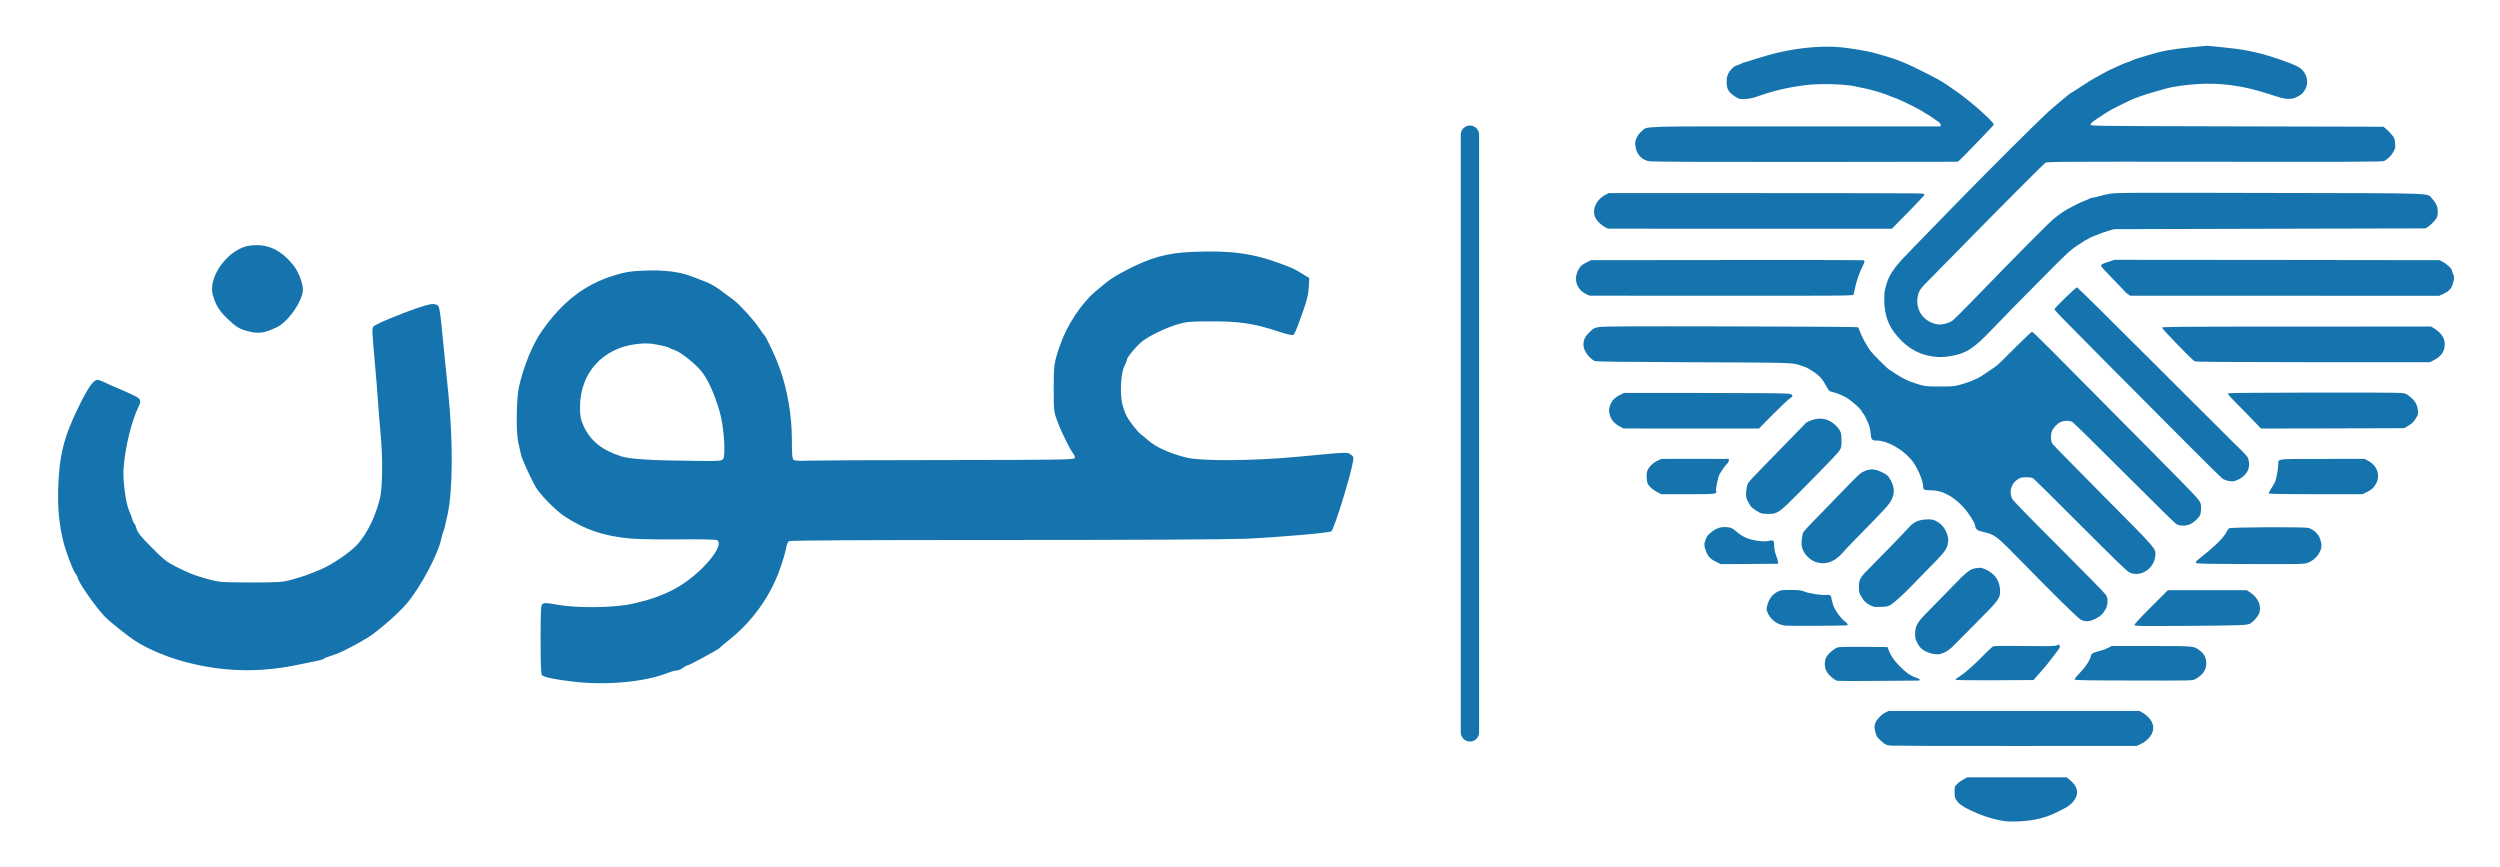
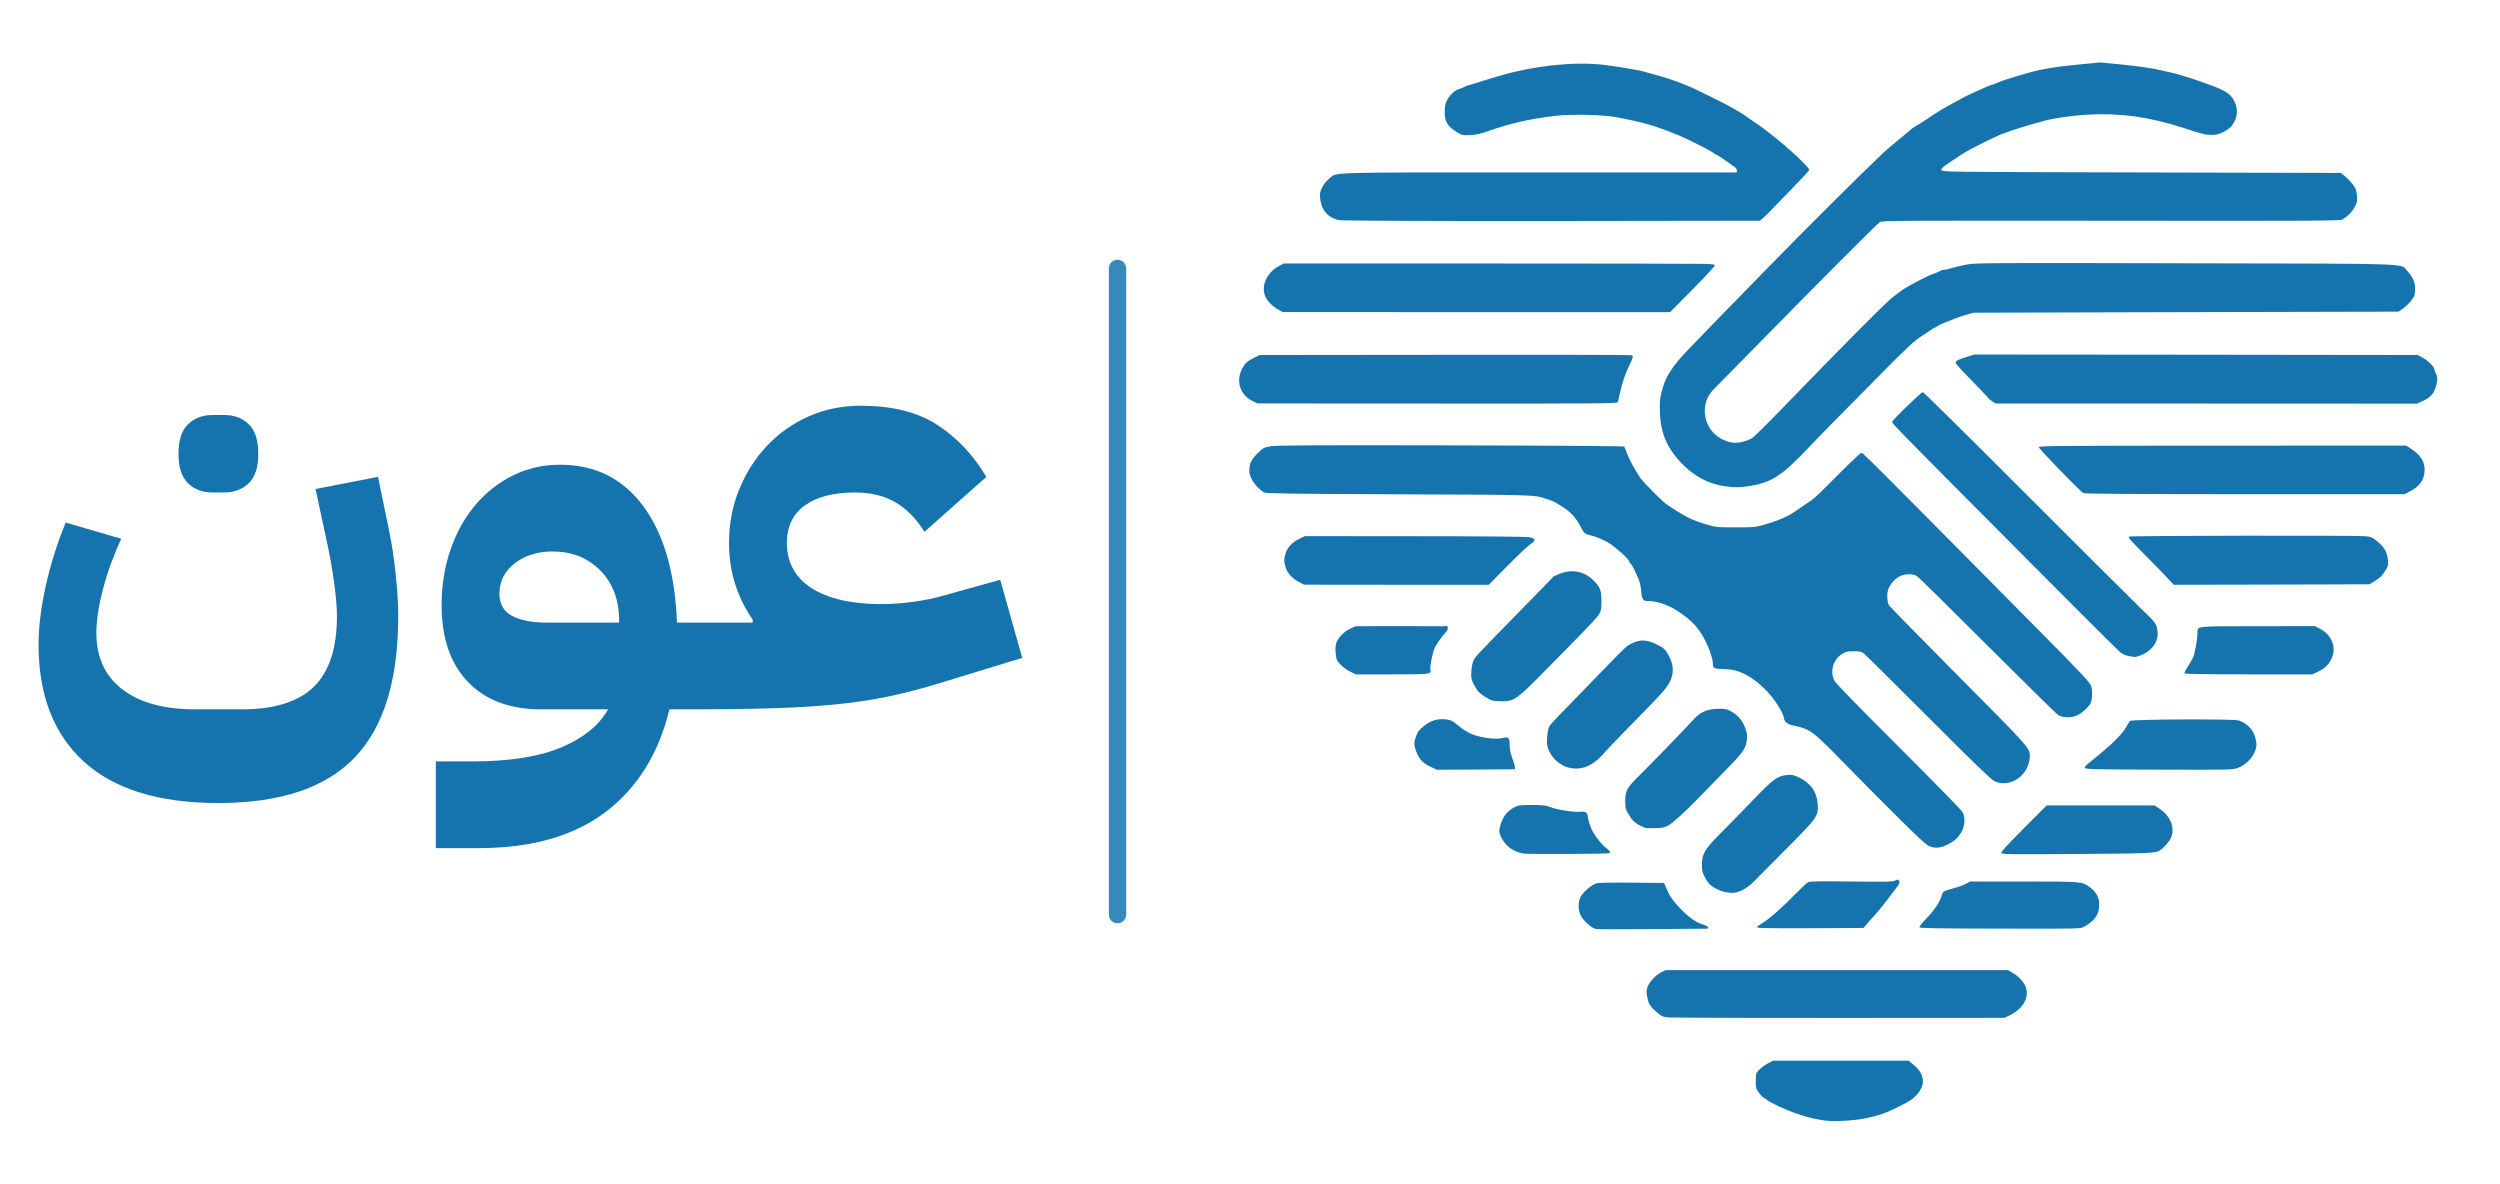
- <svg xmlns="http://www.w3.org/2000/svg" viewBox="0 0 3541 1228" width="3541" height="1228">
-   <g transform="translate(40.0,300.8) scale(1.7445)">
-     <path d="M442.5,381.0C427.2,379.2 419.5,377.6 417.2,375.8C416.3,375.0 416.0,368.0 416.0,347.0C416.0,323.2 416.2,319.1 417.5,318.0C418.8,316.9 421.0,317.0 429.8,318.6C446.5,321.5 475.6,321.1 491.0,317.7C516.2,312.1 532.5,303.6 548.0,288.1C558.4,277.7 563.2,268.3 559.3,266.2C558.2,265.6 547.0,265.3 530.0,265.5C514.9,265.7 496.9,265.4 490.0,264.9C468.4,263.2 451.8,257.7 435.0,246.5C428.1,241.9 415.3,228.8 412.0,223.0C407.2,214.3 400.9,200.4 400.1,196.7C399.6,194.4 398.6,189.8 397.8,186.5C396.0,178.1 396.3,151.4 398.4,141.9C402.1,125.2 409.5,107.0 416.9,96.5C433.9,72.3 451.8,58.5 476.0,51.1C484.7,48.4 488.7,47.8 499.5,47.3C515.3,46.6 528.3,48.1 537.6,51.6C550.3,56.4 551.5,56.9 555.0,58.7C558.3,60.4 562.6,63.5 572.8,71.2C578.0,75.2 589.4,87.7 593.5,94.0C595.1,96.5 596.9,99.0 597.5,99.5C599.1,100.9 606.7,117.0 609.9,125.9C616.3,143.4 620.0,164.8 620.0,184.3C620.0,196.2 620.3,200.0 621.4,200.9C622.3,201.6 625.8,201.9 631.6,201.6C636.5,201.4 687.4,201.1 744.8,201.1C837.6,201.0 849.1,200.8 849.7,199.5C850.0,198.6 849.6,197.2 848.7,196.2C846.2,193.4 838.6,177.9 835.5,169.4C832.7,161.8 832.6,160.8 832.6,143.0C832.6,124.0 832.9,121.8 837.7,108.0C843.3,91.8 854.7,74.4 865.9,64.7C877.9,54.5 880.5,52.7 891.2,47.1C910.8,36.8 924.6,32.9 945.0,32.1C975.7,30.8 993.7,33.1 1016.2,41.4C1026.4,45.1 1027.5,45.6 1035.3,50.4L1040.1,53.3L1039.7,60.9C1039.4,66.6 1038.2,71.5 1034.8,81.0C1028.7,97.9 1028.2,99.0 1026.7,99.6C1025.9,99.9 1020.6,98.6 1014.9,96.7C995.3,90.2 984.0,88.5 961.5,88.5C943.5,88.5 940.7,88.7 933.5,90.8C924.0,93.6 911.2,99.7 905.0,104.3C900.3,107.8 892.1,117.6 892.0,119.7C892.0,120.4 891.1,122.6 890.0,124.7C887.3,129.9 886.3,145.7 888.0,154.2C888.7,157.7 890.3,162.5 891.6,165.0C894.0,169.8 901.0,178.6 904.1,180.8C905.1,181.5 907.4,183.4 909.1,184.9C915.1,190.4 926.9,195.8 940.4,199.1C952.4,202.1 994.6,201.8 1030.0,198.5C1072.1,194.5 1070.7,194.6 1073.6,196.5C1076.0,198.0 1076.2,198.6 1075.6,202.3C1073.7,214.1 1060.1,257.7 1058.0,259.0C1055.9,260.3 1013.3,263.9 988.5,265.0C973.2,265.6 896.4,266.0 791.1,266.0C672.5,266.0 618.3,266.3 617.5,267.0C616.8,267.6 615.9,269.7 615.5,271.8C614.7,276.2 612.6,283.3 609.8,291.0C602.1,312.2 587.6,332.3 569.7,346.6C565.7,349.8 562.0,352.9 561.5,353.6C560.2,355.0 536.3,368.0 534.8,368.0C534.3,368.0 532.7,368.9 531.3,370.0C529.9,371.1 527.6,372.0 526.3,372.0C525.0,372.0 521.8,372.9 519.2,373.9C501.0,381.3 469.2,384.2 442.5,381.0Z M160.0,370.9C132.6,368.3 105.6,359.8 86.5,347.7C81.8,344.7 66.3,332.4 63.0,329.1C55.0,321.0 40.0,299.4 40.0,296.2C40.0,295.7 39.2,294.2 38.1,292.9C36.0,290.1 30.4,275.1 28.3,266.5C25.0,252.5 23.9,240.6 24.3,224.5C25.1,197.7 28.8,182.6 40.6,158.5C48.4,142.5 52.9,136.0 56.1,136.0C57.2,136.0 59.8,136.9 61.8,137.9C63.8,139.0 68.0,140.8 71.0,142.1C74.0,143.3 79.8,145.8 83.8,147.7C91.5,151.3 92.2,152.4 89.6,157.7C84.0,169.0 78.6,190.9 77.4,207.7C76.6,217.0 79.2,236.4 82.0,242.5C83.0,244.7 84.2,247.8 84.5,249.3C84.9,250.8 85.6,252.3 86.1,252.6C86.6,252.8 87.4,254.9 88.0,257.0C88.8,260.0 91.7,263.6 100.3,272.2C109.8,281.8 112.8,284.1 120.0,287.7C131.3,293.3 134.7,294.7 146.0,297.8C155.1,300.3 156.7,300.4 180.5,300.5C203.7,300.5 206.1,300.3 214.0,298.2C218.7,296.9 224.1,295.2 226.0,294.5C227.9,293.7 232.6,291.9 236.3,290.4C245.7,286.8 262.2,275.6 267.8,269.0C275.7,259.8 282.1,246.4 285.6,232.0C287.7,223.5 287.9,198.6 286.1,179.9C285.5,174.2 284.6,162.5 284.0,154.0C283.4,145.5 282.3,131.5 281.5,123.0C279.1,96.7 279.0,94.4 280.3,92.7C281.8,90.8 302.1,82.3 316.5,77.5C325.1,74.6 328.1,74.0 330.5,74.7C334.1,75.7 333.9,74.4 337.4,110.5C338.8,124.8 340.4,140.8 341.0,146.1C344.9,184.6 344.8,225.0 340.6,244.8C339.2,251.5 337.7,257.8 337.2,258.8C336.7,259.7 336.0,262.1 335.6,264.0C333.2,276.8 319.0,303.6 307.4,317.5C300.3,325.9 283.3,340.7 275.0,345.7C263.3,352.7 251.6,358.5 245.9,360.0C243.5,360.7 240.9,361.7 240.2,362.3C239.5,362.9 237.0,363.7 234.7,364.1C232.4,364.5 226.2,365.8 221.0,366.9C199.9,371.5 180.0,372.8 160.0,370.9Z M564.1,200.4C566.5,197.5 564.8,173.0 561.3,161.5C556.8,146.2 551.2,134.2 545.8,128.1C540.5,122.0 529.3,113.2 525.0,111.9C523.1,111.3 521.0,110.4 520.4,109.9C519.8,109.4 515.6,108.3 511.1,107.5C504.6,106.2 501.1,106.1 494.1,106.9C466.5,110.0 448.0,130.5 448.0,158.0C448.0,165.5 448.4,167.7 450.8,173.2C456.4,185.5 465.7,193.0 481.5,198.1C489.0,200.4 506.6,201.5 545.1,201.8C560.1,202.0 563.0,201.8 564.1,200.4Z M178.0,96.4C171.2,94.6 168.4,92.8 161.0,85.6C154.8,79.6 151.9,74.7 149.8,66.7C145.9,51.8 162.8,29.4 179.7,27.0C193.9,25.1 205.0,30.1 215.4,43.1C219.4,48.2 223.0,57.4 223.0,62.7C223.0,71.7 211.0,89.0 201.8,93.3C191.4,98.2 186.9,98.8 178.0,96.4Z" fill="#1574AD" fill-rule="evenodd" />
+ <svg xmlns="http://www.w3.org/2000/svg" viewBox="0 0 2595 1228" width="2595" height="1228">
+   <g transform="translate(19.0,736.3) scale(0.60026)">
+     <path d="M346 162Q192 162 113.5 90.5Q35 19 35 -112Q35 -157 47.5 -213.5Q60 -270 82 -323L178 -295Q158 -252 146.5 -208.0Q135 -164 135 -132Q135 -69 180.0 -34.5Q225 0 306 0H386Q471 0 511.0 -39.0Q551 -78 551 -161Q551 -184 546.0 -220.0Q541 -256 534 -288L514 -381L622 -402L641 -310Q648 -277 652.5 -234.5Q657 -192 657 -161Q657 5 581.5 83.5Q506 162 346 162ZM336 -375Q310 -375 293.5 -391.0Q277 -407 277 -442Q277 -477 293.5 -493.0Q310 -509 336 -509H356Q382 -509 398.5 -493.0Q415 -477 415 -442Q415 -407 398.5 -391.0Q382 -375 356 -375ZM722 90H786Q881 90 938.5 66.0Q996 42 1020 0H904Q823 0 777.5 -47.5Q732 -95 732 -180Q732 -232 747.5 -276.5Q763 -321 790.5 -353.5Q818 -386 855.5 -404.5Q893 -423 937 -423Q1028 -423 1081.0 -351.0Q1134 -279 1139 -150H1190V-30L1160 0H1126Q1098 115 1015.5 177.5Q933 240 796 240H722ZM832 -200Q832 -173 854.0 -161.5Q876 -150 914 -150H1039V-153Q1039 -207 1006.5 -240.0Q974 -273 924 -273Q885 -273 858.5 -252.5Q832 -232 832 -200ZM1160 -120 1190 -150H1270V-155Q1250 -184 1239.5 -217.0Q1229 -250 1229 -288Q1229 -337 1246.5 -380.0Q1264 -423 1294.5 -455.5Q1325 -488 1366.5 -506.5Q1408 -525 1457 -525Q1538 -525 1589.0 -492.0Q1640 -459 1674 -402L1567 -307Q1545 -342 1516.0 -358.5Q1487 -375 1447 -375Q1391 -375 1360.0 -352.5Q1329 -330 1329 -288Q1329 -237 1372.0 -209.5Q1415 -182 1493 -182Q1519 -182 1548.0 -186.0Q1577 -190 1601 -197L1698 -224L1736 -89L1589 -44Q1546 -31 1506.0 -22.5Q1466 -14 1418.0 -9.0Q1370 -4 1308.0 -2.0Q1246 0 1160 0Z" fill="#1574AD" />
  </g>
-   <rect x="2069.0" y="177.8" width="26" height="872.5" rx="13.0" fill="#1574AD" />
-   <g transform="translate(2205.0,40)">
+   <rect x="1151.0" y="269.6" width="18" height="688.8" rx="9.0" fill="#1574AD" opacity=".85" />
+   <g transform="translate(1259.0,40)">
    <path d="M635.0,1123.1C624.2,1121.5 617.3,1119.8 605.5,1115.8C594.9,1112.2 579.0,1104.8 575.1,1101.7C574.4,1101.1 572.9,1100.1 571.8,1099.5C570.7,1099.0 568.3,1096.5 566.6,1094.2C563.8,1090.2 563.5,1089.2 563.5,1082.0C563.5,1074.3 563.6,1074.0 567.0,1070.5C568.9,1068.5 572.9,1065.6 575.9,1063.9L581.4,1061.0L651.8,1061.0L722.2,1061.0L726.8,1064.8C739.4,1075.1 740.4,1086.7 729.3,1097.7C725.0,1102.0 723.4,1103.0 709.2,1110.0C698.3,1115.4 691.8,1117.7 678.5,1120.6C666.5,1123.2 644.8,1124.5 635.0,1123.1Z M473.4,1016.1C466.8,1015.5 466.0,1015.2 460.8,1010.7C453.7,1004.6 452.4,1002.7 450.9,995.2C449.8,990.2 449.9,988.4 451.0,984.8C452.9,979.3 459.1,972.5 465.2,969.4L469.9,967.0L647.6,967.0L825.3,967.0L830.5,970.0C836.4,973.4 842.1,979.7 843.8,984.9C847.6,995.8 840.5,1007.7 826.3,1014.3L821.5,1016.5L651.0,1016.6C557.2,1016.7 477.3,1016.4 473.4,1016.1Z M397.6,924.3C393.7,923.7 385.4,916.6 382.3,911.2C378.8,905.2 378.7,896.0 382.1,890.2C385.1,885.2 393.4,878.3 398.0,876.9C400.2,876.3 414.2,876.0 434.9,876.2L468.4,876.5L470.4,881.5C473.8,889.7 477.4,895.0 485.2,903.1C494.1,912.3 501.5,917.5 508.6,919.6C514.1,921.2 516.1,924.0 511.8,924.0C510.5,924.0 485.0,924.2 455.0,924.4C425.0,924.7 399.2,924.6 397.6,924.3Z M565.9,923.0C565.2,922.5 564.8,921.9 565.0,921.7C565.3,921.5 568.1,919.7 571.3,917.6C578.8,912.7 591.8,901.2 605.0,887.6C610.8,881.7 616.6,876.3 618.0,875.6C619.9,874.8 631.4,874.6 663.0,875.0C699.6,875.4 705.9,875.3 708.3,874.0C710.7,872.7 711.1,872.7 712.0,874.0C713.2,875.8 712.7,877.3 709.9,880.9C708.8,882.3 704.5,888.0 700.4,893.5C696.3,899.0 689.8,906.9 686.0,911.0C682.3,915.1 678.3,919.6 677.3,920.9L675.4,923.2L621.3,923.5C591.6,923.7 566.7,923.4 565.9,923.0Z M733.4,922.5C733.1,921.9 736.0,918.2 739.7,914.3C748.5,905.4 754.8,896.0 756.5,889.5C757.7,885.2 758.2,884.9 771.0,881.4C774.6,880.5 779.4,878.6 781.7,877.3L785.9,875.0L842.2,875.0C903.9,875.1 902.0,874.9 910.7,881.3C917.0,885.9 920.0,891.8 920.0,899.4C920.0,909.0 915.0,916.2 904.4,921.9C900.5,924.1 900.3,924.1 817.2,923.9C751.2,923.8 733.8,923.5 733.4,922.5Z M532.5,886.1C527.3,885.2 520.3,882.0 516.5,878.7C514.8,877.3 512.1,873.5 510.5,870.3C508.0,865.4 507.5,863.4 507.6,857.5C507.7,846.2 510.4,841.6 526.7,825.2C534.3,817.6 549.5,802.1 560.4,790.7C582.0,768.3 585.6,765.6 596.1,764.4C600.7,763.9 602.4,764.3 608.0,766.8C620.1,772.4 627.0,782.0 627.8,794.6C628.6,807.1 627.2,809.0 595.1,841.2C579.9,856.4 564.9,871.6 561.6,874.9C557.8,878.9 553.5,882.0 549.4,884.0C543.0,887.0 540.0,887.4 532.5,886.1Z M322.5,846.0C311.3,844.2 302.5,837.4 298.4,827.1C296.8,823.1 296.8,822.5 298.5,816.4C300.7,808.2 305.5,801.9 312.3,798.3C317.3,795.7 318.0,795.6 331.6,795.6C343.6,795.7 346.3,796.1 350.4,797.8C356.2,800.4 375.8,803.4 381.7,802.6C386.4,802.0 389.0,803.6 389.0,807.3C389.1,809.9 392.2,819.7 394.2,823.1C397.5,829.0 405.1,838.4 408.0,840.1C410.9,841.9 412.8,844.6 411.8,845.6C410.9,846.4 327.6,846.8 322.5,846.0Z M818.3,845.4C817.9,844.3 824.6,837.0 841.6,819.9L865.5,796.0L921.5,796.0L977.5,796.0L982.7,799.5C994.0,807.1 998.8,819.3 994.6,829.4C992.9,833.5 986.9,840.3 982.7,842.9C978.1,845.7 972.1,845.9 891.2,846.5C825.8,846.9 818.9,846.8 818.3,845.4Z M742.0,837.5C737.8,835.3 706.1,804.1 645.4,742.2C623.2,719.6 618.9,716.6 604.3,713.5C595.5,711.6 593.3,709.8 592.4,703.9C591.6,699.4 582.7,685.5 575.9,678.3C568.4,670.3 560.9,664.4 553.5,660.5C545.0,656.1 539.0,654.6 528.6,654.4C520.4,654.3 519.0,653.6 519.0,649.3C518.9,639.9 509.6,619.2 501.2,609.9C487.6,594.9 467.3,584.0 453.0,584.0C446.4,584.0 445.3,582.8 444.6,573.9C444.3,569.8 443.1,564.2 442.0,561.4C437.9,551.8 435.1,546.3 433.5,545.0C432.7,544.3 432.0,543.2 432.0,542.6C432.0,540.5 417.7,527.6 410.5,523.3C405.4,520.3 397.1,516.8 392.5,515.8C386.5,514.6 385.2,513.6 382.0,507.3C376.9,497.6 372.3,492.3 363.6,486.5C358.9,483.4 353.9,480.5 352.3,480.0C350.8,479.5 347.5,478.4 345.0,477.5C334.5,473.7 334.1,473.6 193.5,473.1C81.2,472.6 55.1,472.3 53.2,471.2C45.2,466.6 38.0,456.3 37.8,449.2C37.6,441.6 39.8,436.9 46.4,430.5C52.3,424.7 53.0,424.4 60.1,423.2C65.9,422.2 105.8,422.0 246.8,422.3C355.1,422.5 426.4,423.0 426.9,423.6C427.3,424.1 428.7,427.4 430.0,431.0C432.3,437.3 438.5,448.7 443.6,456.0C447.3,461.2 466.7,480.8 471.3,483.8C489.3,495.9 497.2,499.9 511.5,504.1C522.2,507.3 523.0,507.4 542.0,507.4C557.8,507.5 562.8,507.2 568.5,505.7C582.1,502.1 594.0,497.5 601.5,492.7C603.4,491.5 616.1,482.9 620.3,480.0C624.7,477.0 629.8,472.1 650.5,451.2C662.1,439.6 672.3,430.0 673.2,430.0C674.8,430.0 686.3,441.5 853.0,609.9C906.0,663.5 910.6,668.4 911.8,672.8C913.2,677.9 912.7,686.8 910.9,690.3C908.9,694.0 902.6,699.7 898.0,702.1C891.4,705.4 881.8,705.3 877.0,701.9C875.1,700.6 842.0,668.0 803.5,629.6C765.0,591.1 732.2,558.8 730.5,557.8C726.6,555.5 718.7,555.5 713.5,557.9C708.9,559.9 703.4,565.8 701.4,570.6C699.3,575.5 699.6,584.9 701.9,588.4C702.9,590.0 735.5,623.1 774.1,662.1C851.3,739.8 848.8,736.9 847.7,747.6C845.9,765.9 826.5,778.2 811.1,770.8C807.7,769.2 790.0,752.0 742.6,704.6C707.4,669.3 677.3,639.5 675.6,638.2C673.1,636.4 671.3,636.0 665.0,636.0C658.3,636.0 656.8,636.4 652.9,638.9C643.7,644.7 640.3,656.8 645.0,666.4C646.3,669.1 668.7,692.1 711.6,734.9C747.1,770.3 777.0,800.9 778.1,802.9C781.2,808.6 780.7,817.0 777.0,823.6C773.3,830.0 769.4,833.4 761.5,837.2C754.0,840.7 748.2,840.8 742.0,837.5Z M449.0,819.4C441.4,816.6 436.8,813.4 433.7,808.6C428.3,800.5 428.0,799.6 428.0,791.4C428.0,780.6 429.8,777.5 443.8,763.8C454.4,753.4 488.6,718.1 500.2,705.5C506.3,698.9 513.5,696.0 524.5,695.7C531.2,695.6 533.2,695.9 537.0,697.9C545.3,702.2 550.7,708.8 553.4,718.3C554.8,723.2 554.9,725.1 554.0,729.8C552.2,738.7 549.6,742.0 523.5,768.4C516.4,775.6 507.1,785.1 503.0,789.4C492.0,801.0 477.6,814.0 472.8,816.8C469.2,818.9 466.9,819.4 459.5,819.6C454.6,819.8 449.8,819.7 449.0,819.4Z M225.5,755.7C217.6,751.9 214.2,748.2 211.0,739.9C208.5,733.1 208.5,730.5 211.1,723.6C212.8,719.2 214.4,717.2 219.2,713.5C226.4,707.8 232.9,705.8 241.5,706.7C246.6,707.2 248.3,707.9 252.5,711.4C259.7,717.3 262.9,719.4 268.4,721.8C277.1,725.7 293.5,727.9 300.6,726.1C306.9,724.5 308.0,725.6 308.0,733.4C308.0,737.5 308.9,741.8 310.6,746.5C312.1,750.4 313.3,754.6 313.4,756.0L313.5,758.5L273.0,758.8L232.5,759.0L225.5,755.7Z M905.2,757.1C904.8,756.1 906.0,754.5 908.5,752.6C933.0,733.1 944.4,722.0 949.0,712.9C950.0,711.0 951.4,708.9 952.2,708.3C954.3,706.6 1059.2,706.1 1064.7,707.8C1071.8,709.9 1078.5,716.0 1081.0,722.7C1082.2,725.9 1083.2,730.3 1083.2,732.5C1083.1,742.2 1074.6,753.0 1064.1,757.0C1058.3,759.1 1057.9,759.1 982.1,758.9C914.8,758.7 905.7,758.5 905.2,757.1Z M370.3,757.0C359.4,754.8 349.6,745.1 347.1,734.2C346.0,729.2 347.4,716.6 349.4,713.5C350.1,712.4 354.7,707.4 359.6,702.3C364.5,697.3 380.4,680.9 395.0,665.8C430.5,629.3 428.8,630.8 435.1,627.7C443.4,623.7 450.3,623.9 460.0,628.6C468.1,632.4 469.7,634.0 473.5,641.2C479.3,652.2 478.6,662.2 471.4,672.5C467.5,678.1 462.5,683.5 424.5,722.2C416.2,730.7 407.7,739.7 405.5,742.3C399.7,749.2 392.3,754.5 385.8,756.4C379.7,758.1 376.8,758.2 370.3,757.0Z M290.5,687.3C286.3,686.3 276.4,679.7 274.5,676.7C268.3,666.5 267.8,664.8 268.2,657.0C268.5,652.8 269.4,647.9 270.4,645.8C272.5,641.4 272.2,641.8 316.9,596.1C336.5,576.1 352.8,559.4 353.1,558.9C353.4,558.4 356.5,556.9 360.0,555.5C372.6,550.6 385.1,552.9 394.3,561.8C401.9,569.1 403.4,572.8 403.3,584.0C403.3,592.2 403.0,594.0 400.9,597.5C398.5,601.5 389.8,610.6 343.5,657.5C315.4,686.0 312.4,688.1 299.8,687.9C295.8,687.8 291.6,687.6 290.5,687.3Z M142.3,657.0C138.9,655.3 134.4,652.0 132.2,649.6C128.6,645.7 128.1,644.5 127.5,638.5C127.0,634.1 127.2,630.4 128.0,627.6C129.6,622.2 136.2,615.4 142.9,612.4L148.3,610.0L189.9,609.9C212.8,609.9 232.3,609.9 233.2,610.0C237.1,610.2 239.6,610.2 241.5,609.8C244.9,609.3 244.6,613.5 241.1,617.0C237.9,620.3 233.1,627.1 230.3,632.3C228.3,636.2 225.0,652.3 225.7,655.0C227.0,659.9 226.4,660.0 186.0,660.0L148.3,660.0L142.3,657.0Z M1008.5,659.0C1008.2,658.5 1009.6,655.4 1011.7,652.3C1013.8,649.1 1016.4,644.7 1017.4,642.5C1019.3,638.4 1021.9,623.4 1022.0,616.9C1022.0,609.7 1018.7,610.0 1084.8,610.0L1143.9,609.9L1148.7,612.4C1161.8,619.1 1166.9,632.7 1160.7,644.6C1157.6,650.7 1154.0,653.9 1146.6,657.4L1141.1,660.0L1075.1,660.0C1034.2,660.0 1008.9,659.6 1008.5,659.0Z M950.7,641.0C948.0,640.5 944.4,639.0 942.5,637.6C939.0,634.9 880.5,576.4 780.2,475.4C712.4,407.1 705.0,399.5 705.0,397.9C705.0,396.2 735.1,367.0 736.9,367.0C737.6,367.0 783.6,412.3 839.0,467.8C894.4,523.2 948.5,577.1 959.2,587.6C978.4,606.2 978.8,606.7 980.0,612.2C982.3,622.2 978.6,630.7 969.3,637.0C965.4,639.7 958.9,642.1 956.5,641.9C956.0,641.8 953.3,641.4 950.7,641.0Z M90.0,564.5C82.4,560.6 77.4,555.2 75.6,549.1C73.6,542.4 73.6,540.7 75.5,534.3C77.4,528.1 82.4,522.7 89.9,519.2L95.5,516.5L209.0,516.6C275.4,516.6 324.8,517.0 328.0,517.6C335.1,518.8 335.7,520.9 329.9,524.6C327.6,526.0 316.8,536.2 306.0,547.1L286.4,567.0L190.4,567.0L94.5,566.9L90.0,564.5Z M988.7,557.8C983.9,552.7 973.1,541.6 964.7,533.2C952.7,521.2 949.8,517.8 951.0,517.0C952.7,516.0 1186.4,515.6 1196.5,516.6C1202.2,517.2 1203.5,517.8 1208.8,522.1C1215.7,527.7 1218.9,533.2 1219.7,541.2C1220.2,546.1 1219.9,547.4 1217.7,551.2C1213.8,557.5 1211.9,559.5 1205.9,563.2L1200.5,566.5L1099.0,566.8L997.4,567.0L988.7,557.8Z M903.5,471.8C899.8,469.8 857.0,425.5 857.2,424.1C857.5,422.8 882.4,422.6 1048.0,422.6L1238.5,422.5L1243.8,425.9C1255.1,433.1 1259.6,442.4 1257.1,453.4C1255.6,460.3 1250.7,465.8 1242.6,470.0L1236.8,473.0L1071.1,473.0C952.0,472.9 904.9,472.6 903.5,471.8Z M530.5,464.6C509.7,461.3 491.9,449.8 477.4,430.0C468.5,418.0 464.0,402.9 463.9,385.6C463.8,373.9 464.0,372.7 467.3,361.5C470.6,350.3 477.4,339.9 490.9,325.5C497.4,318.6 525.1,290.0 572.0,242.0C612.7,200.3 674.2,139.0 696.1,118.4C699.1,115.6 706.7,109.2 713.0,104.0C719.3,98.9 724.7,94.4 725.0,94.0C725.3,93.6 726.9,92.5 728.5,91.6C731.4,90.0 733.1,88.9 739.6,84.6C751.6,76.5 759.8,71.5 767.5,67.5C772.5,64.9 777.0,62.4 777.5,62.0C779.8,60.4 807.2,48.0 808.6,48.0C809.4,48.0 811.8,47.1 813.8,46.1C815.8,45.1 820.9,43.2 825.0,42.0C829.1,40.7 835.2,38.9 838.5,37.9C857.2,32.1 872.4,29.4 899.4,26.9L921.3,24.8L942.4,26.9C964.2,29.1 975.7,30.9 987.0,33.6C990.6,34.5 995.3,35.6 997.5,36.0C1001.2,36.8 1019.3,42.4 1026.5,45.1C1028.2,45.7 1033.6,47.7 1038.6,49.5C1043.6,51.3 1049.9,54.3 1052.6,56.2C1061.9,62.7 1065.6,75.7 1060.8,85.2C1057.7,91.4 1055.2,93.8 1048.8,97.1C1044.2,99.4 1041.7,100.0 1036.5,100.0C1030.1,100.0 1028.5,99.6 1006.2,92.4C971.5,81.2 940.6,77.0 906.5,79.1C892.3,79.9 871.6,82.9 862.5,85.5C838.0,92.4 834.7,93.4 818.0,99.5C812.7,101.5 785.5,115.0 781.4,117.7C779.8,118.7 777.8,120.0 776.9,120.5C776.0,121.1 770.9,124.4 765.6,128.0C758.1,133.0 756.0,134.9 756.2,136.5C756.5,138.5 757.0,138.5 963.7,139.0L1170.8,139.5L1174.7,142.6C1176.8,144.3 1180.4,148.0 1182.6,150.7C1186.2,155.1 1186.8,156.6 1187.4,162.4C1188.1,168.4 1187.9,169.5 1185.3,174.6C1182.6,179.9 1177.5,185.0 1172.0,188.0C1169.9,189.2 1130.4,189.4 932.2,189.1C709.6,188.9 694.7,189.0 692.2,190.6C689.3,192.4 626.4,255.5 563.7,319.5C542.7,340.9 523.7,360.2 521.4,362.5C515.0,368.8 512.2,373.8 511.0,381.2C508.1,400.0 520.5,416.6 539.7,419.5C544.8,420.3 554.5,418.0 559.8,414.7C561.8,413.3 575.2,400.2 589.5,385.4C653.9,318.9 694.2,278.3 704.2,269.7C707.2,267.2 712.6,263.1 716.1,260.7C723.6,255.7 742.7,245.8 748.5,244.0C750.7,243.3 753.4,242.1 754.5,241.4C755.6,240.6 757.6,240.0 758.9,240.0C760.3,240.0 764.1,239.1 767.4,238.1C770.8,237.1 777.8,235.4 783.0,234.5C791.8,232.9 808.1,232.8 1009.0,233.3C1253.3,233.8 1232.1,233.0 1240.0,241.6C1246.1,248.2 1248.3,253.9 1247.8,261.5C1247.5,267.1 1247.0,268.2 1243.3,272.7C1241.0,275.4 1237.2,279.0 1234.9,280.6L1230.7,283.5L1010.1,284.0L789.5,284.6L782.0,286.7C777.9,287.9 772.9,289.6 771.0,290.4C769.1,291.2 764.4,293.1 760.5,294.5C756.6,296.0 752.8,297.8 751.9,298.6C751.1,299.4 750.0,300.0 749.6,300.0C749.2,300.0 747.7,300.8 746.2,301.9C744.7,302.9 740.9,305.4 737.7,307.5C728.1,313.6 721.8,319.4 692.5,349.1C677.1,364.6 657.1,384.8 648.1,394.0C639.1,403.1 625.4,417.2 617.6,425.4C590.4,454.0 580.1,460.7 557.0,464.5C546.9,466.2 541.3,466.2 530.5,464.6Z M41.4,376.4C27.9,370.0 23.3,354.9 30.9,341.7C34.0,336.3 35.3,335.2 43.5,331.0L48.5,328.5L240.8,328.3C346.5,328.2 433.7,328.3 434.5,328.7C436.6,329.5 436.4,330.7 432.6,338.5C428.2,347.4 424.8,357.3 422.6,367.5C421.6,371.9 420.6,376.3 420.4,377.2C419.9,378.9 410.2,379.0 233.2,378.9L46.5,378.8L41.4,376.4Z M808.8,376.5C806.8,375.1 804.7,373.4 804.3,372.5C803.8,371.7 796.1,363.7 787.2,354.6C778.3,345.6 771.0,337.6 771.0,336.7C771.0,334.5 772.7,333.6 782.0,330.6L790.5,328.0L1020.5,328.2L1250.5,328.5L1255.0,330.9C1260.8,333.9 1268.0,340.8 1268.0,343.5C1268.1,344.6 1268.7,346.6 1269.5,348.0C1271.5,351.5 1271.3,355.6 1269.0,362.7C1266.7,369.5 1262.9,373.2 1254.6,376.8L1249.7,379.0L1031.1,378.9L812.5,378.9L808.8,376.5Z M68.5,281.8C63.3,279.1 57.3,273.4 54.9,268.8C49.2,257.7 55.5,242.9 69.0,235.9L73.5,233.5L286.5,233.5C403.7,233.5 504.3,233.7 510.2,233.9C518.5,234.1 521.0,234.5 521.0,235.6C521.0,236.3 510.6,247.5 497.8,260.5L474.6,284.0L273.6,284.0L72.5,283.9L68.5,281.8Z M131.3,188.5C120.1,186.6 112.6,178.3 111.4,166.5C110.8,160.8 111.0,159.5 113.4,154.6C114.9,151.4 117.9,147.7 120.5,145.6C129.2,138.4 111.5,139.0 337.4,139.0C449.7,139.0 542.1,139.0 542.8,139.0C544.8,139.0 544.1,135.2 541.8,133.5C540.5,132.6 537.5,130.5 535.1,128.7C529.8,124.9 524.1,121.2 522.0,120.3C521.2,120.0 519.8,119.1 519.0,118.4C516.4,116.2 492.5,104.2 483.3,100.4C458.8,90.5 448.4,87.4 420.5,81.9C405.5,79.0 372.0,78.2 354.0,80.4C327.8,83.6 308.2,88.1 284.5,96.5C276.8,99.2 272.6,100.0 266.5,100.2C258.5,100.5 258.4,100.5 251.8,96.2C243.1,90.5 240.4,85.6 240.6,75.5C240.7,70.2 241.3,67.4 243.1,63.9C245.9,58.5 251.4,53.4 255.6,52.4C257.2,52.0 259.4,51.1 260.5,50.4C261.6,49.7 264.3,48.7 266.5,48.1C268.7,47.6 272.5,46.5 275.0,45.6C279.1,44.2 282.7,43.1 298.0,38.6C332.8,28.4 372.5,24.0 403.1,27.0C415.6,28.3 441.7,32.6 448.0,34.5C450.5,35.2 456.1,36.8 460.5,38.0C469.4,40.4 481.5,44.4 486.3,46.5C488.1,47.2 492.0,48.8 495.0,50.0C500.9,52.4 531.9,67.8 538.5,71.6C540.7,72.9 543.8,74.7 545.4,75.6C547.0,76.5 551.1,79.1 554.4,81.4C557.8,83.8 563.5,87.7 567.2,90.3C586.0,103.3 619.0,132.7 619.0,136.4C619.0,137.0 611.9,144.7 603.2,153.6C594.6,162.5 583.3,174.1 578.2,179.4C573.1,184.7 568.3,189.1 567.7,189.1C567.0,189.2 469.9,189.3 351.8,189.4C212.8,189.5 135.1,189.1 131.3,188.5Z" fill="#1574AD" fill-rule="evenodd" />
  </g>
</svg>
